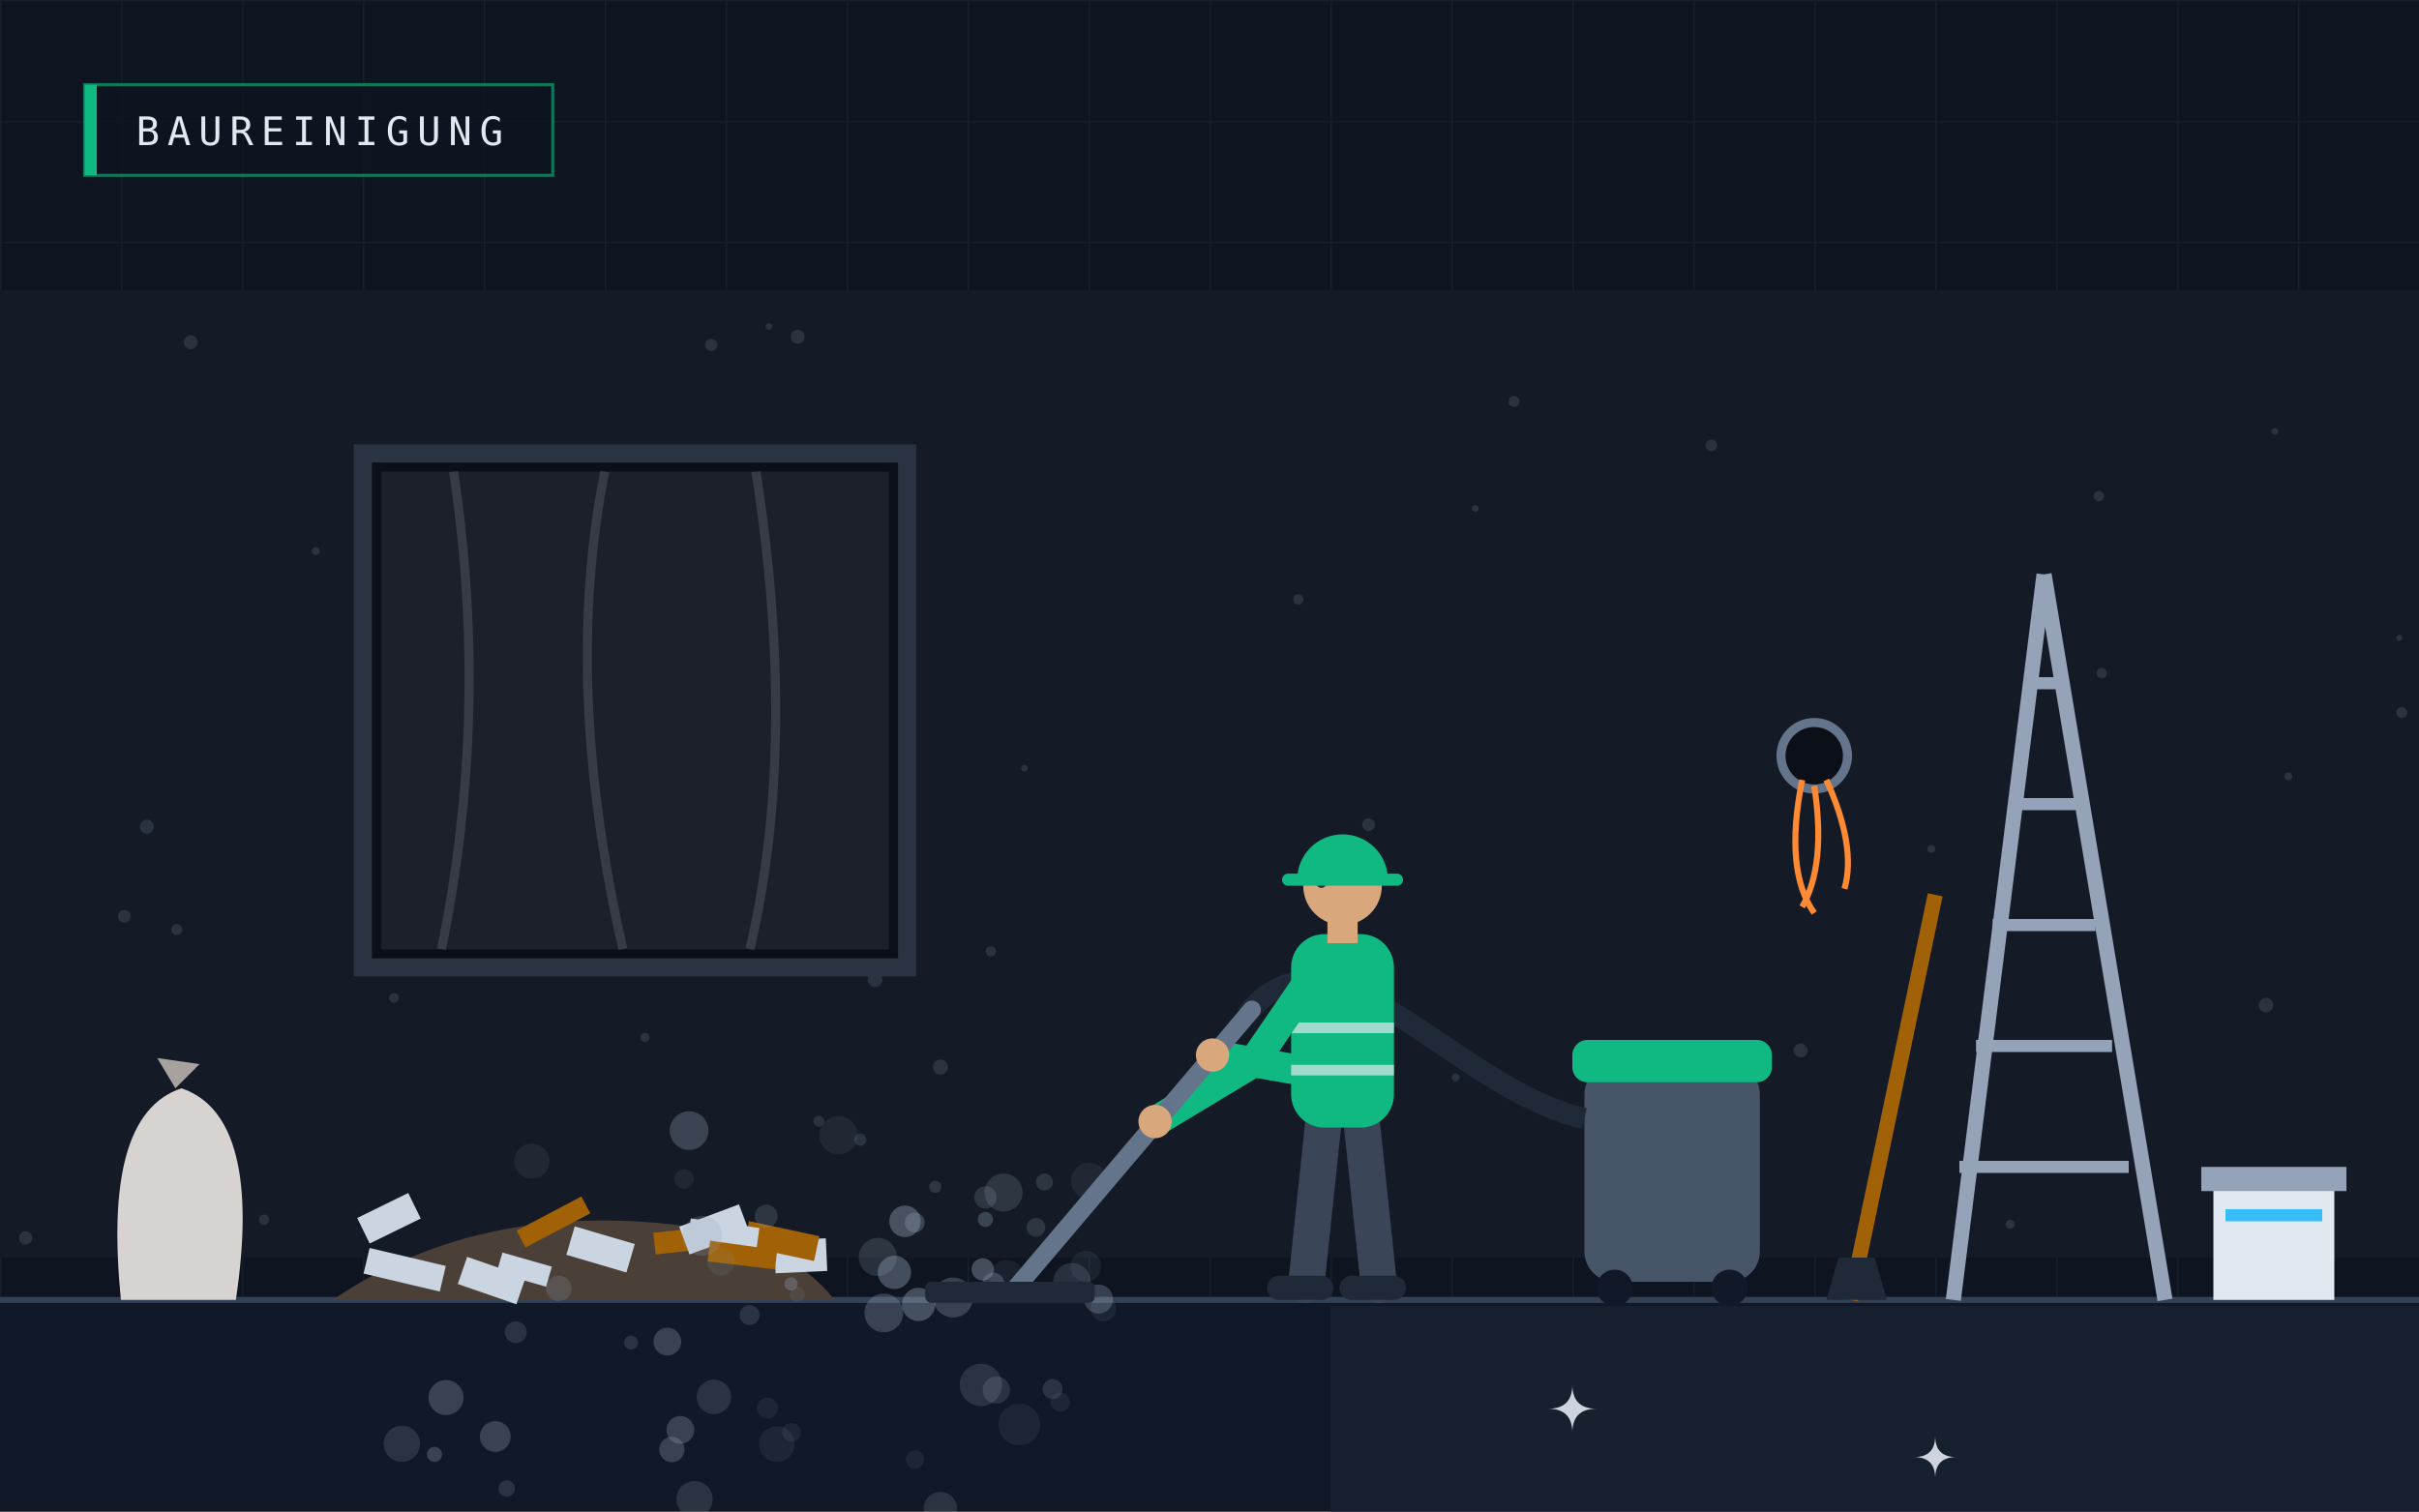
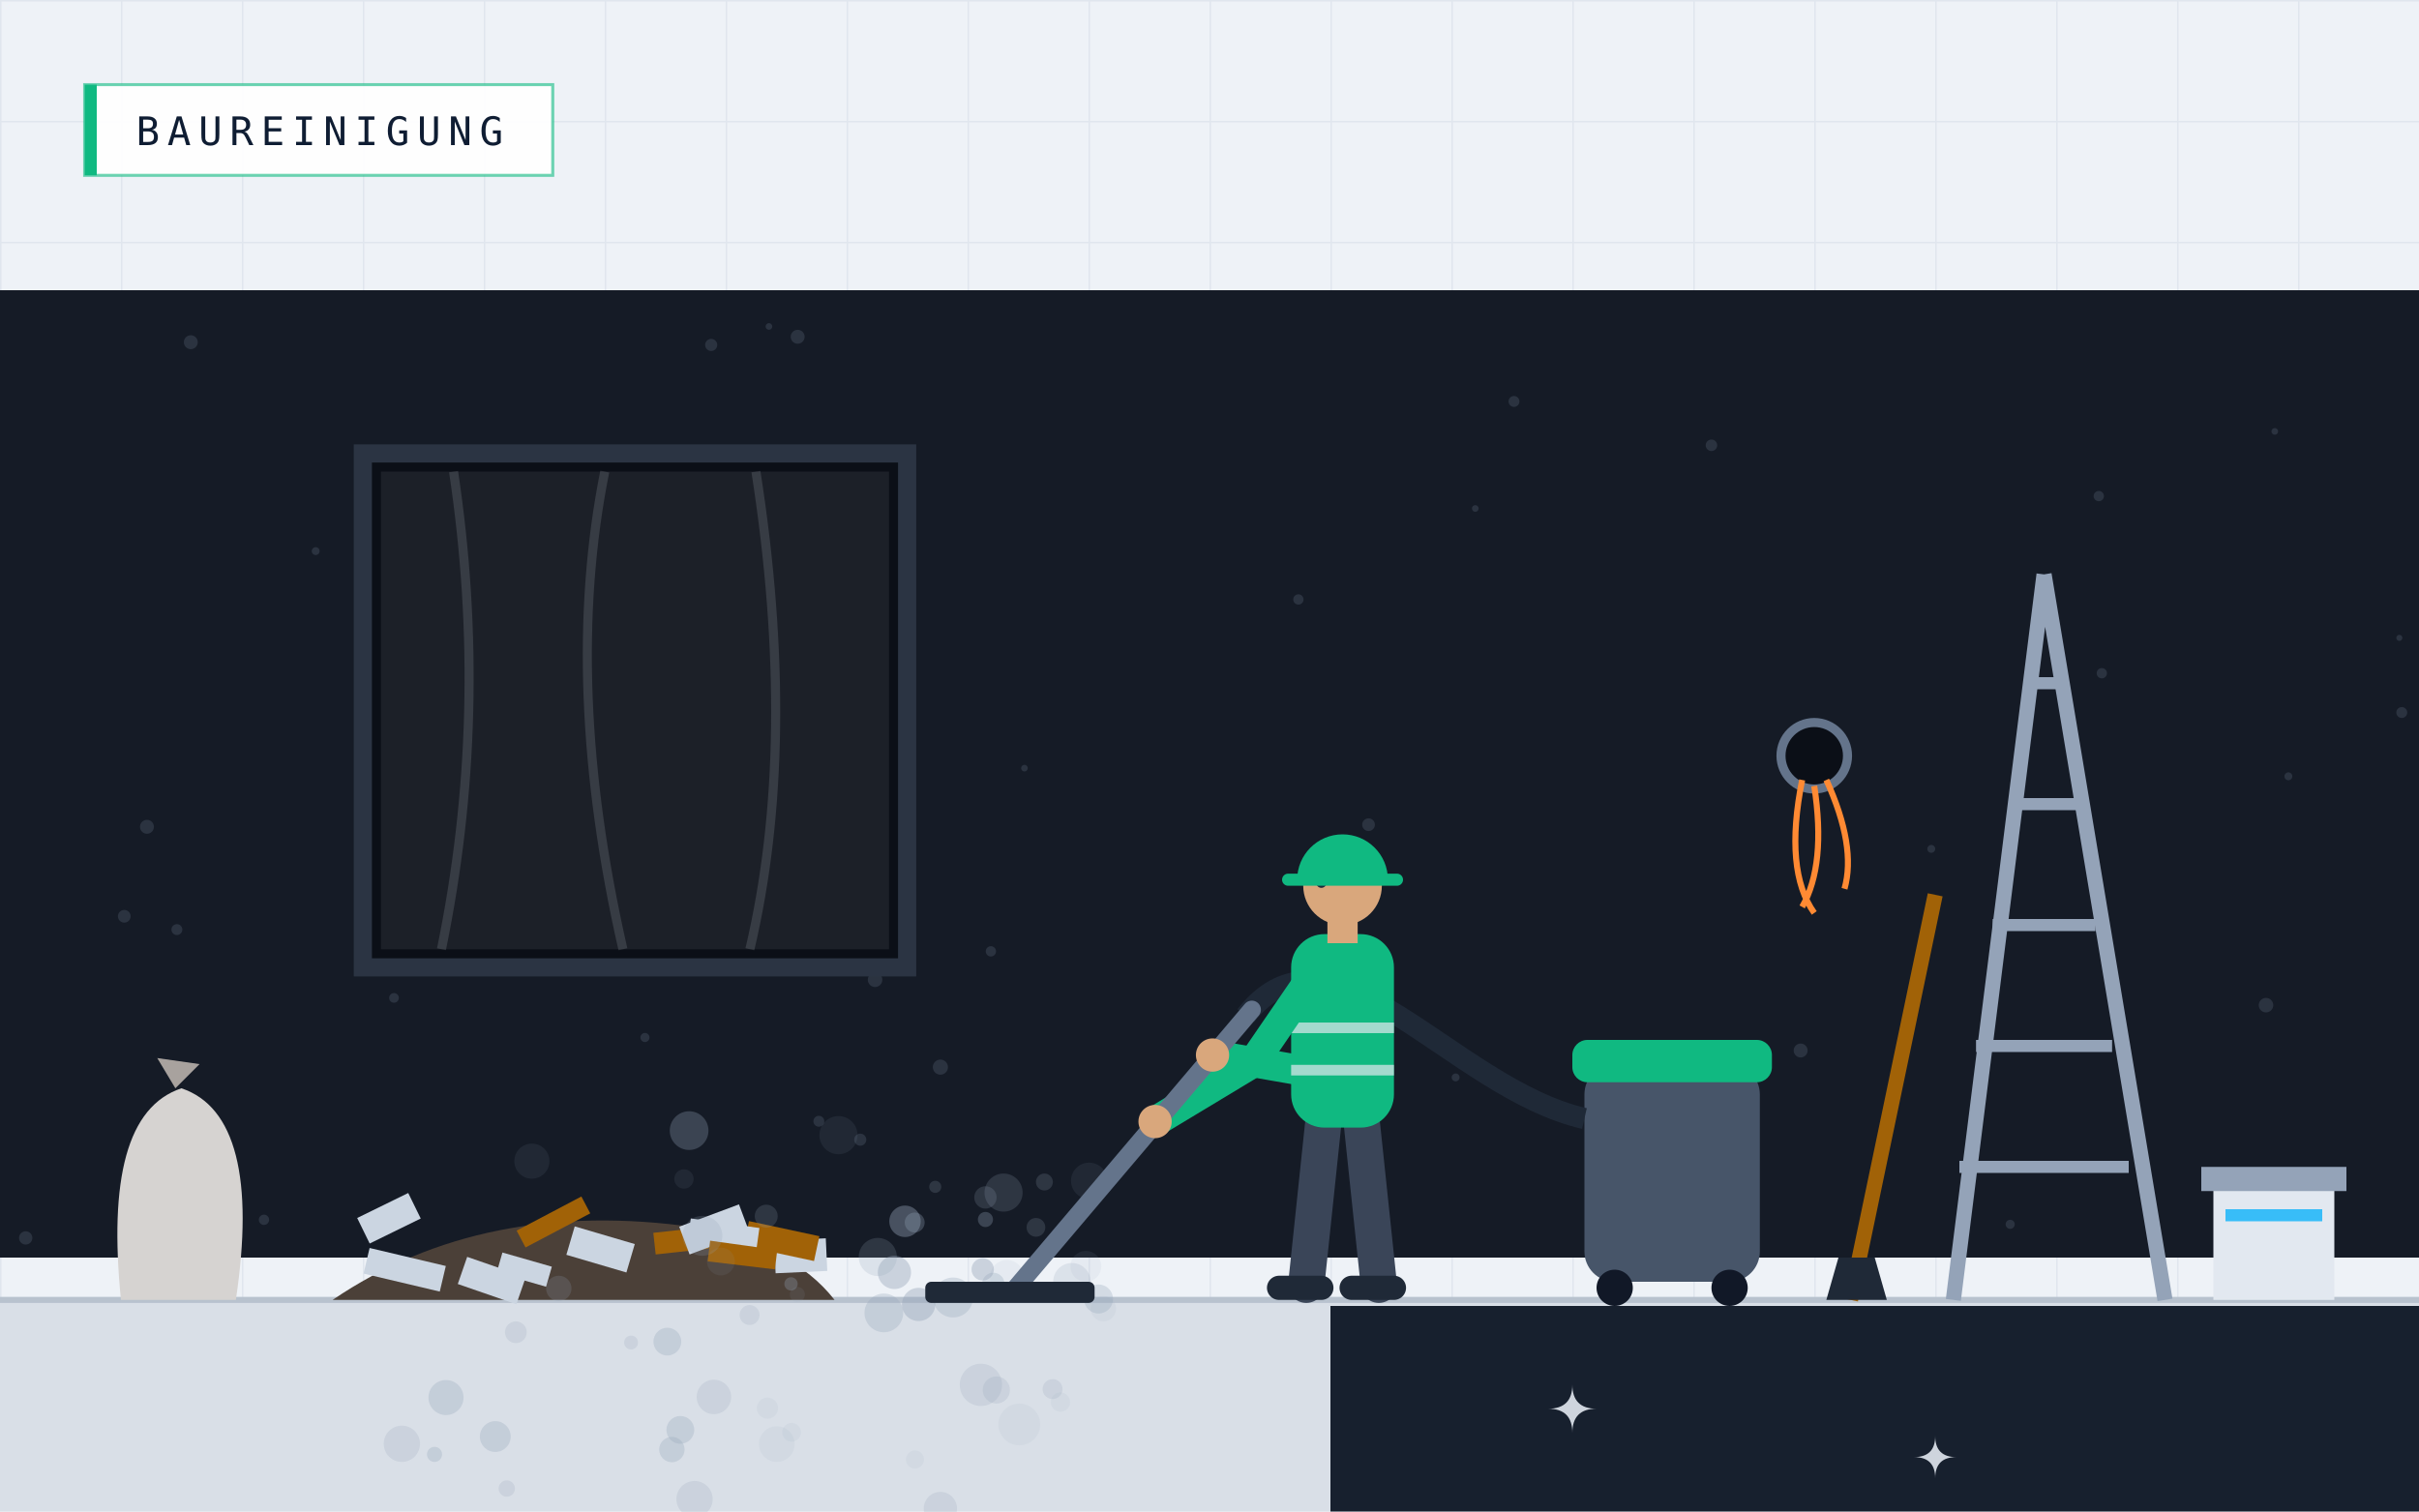
<svg xmlns="http://www.w3.org/2000/svg" viewBox="0 0 800 500" role="img" aria-label="BAUREINIGUNG">
  <defs>
    <pattern id="grid" width="40" height="40" patternUnits="userSpaceOnUse">
-       <path d="M40 0H0V40" fill="none" stroke="#fff" stroke-opacity=".045" />
+       <path d="M40 0H0V40" fill="none" stroke="#023066" stroke-opacity=".06" />
    </pattern>
  </defs>
-   <rect width="800" height="500" fill="#0e1420" />
+   <rect width="800" height="500" fill="#eef2f7" />
  <rect width="800" height="430" fill="url(#grid)" />
-   <rect y="430" width="800" height="70" fill="#111827" />
-   <path d="M0 430H800" stroke="#334155" stroke-width="2" />
+   <rect y="430" width="800" height="70" fill="#d9dfe7" />
+   <path d="M0 430H800" stroke="#b8c2ce" stroke-width="2" />
  <rect y="96" width="800" height="320" fill="#151b26" />
  <circle cx="452.6" cy="272.8" r="2.1" fill="#94a3b8" fill-opacity=".18" />
  <circle cx="8.5" cy="409.5" r="2.2" fill="#94a3b8" fill-opacity=".18" />
  <circle cx="146.8" cy="277.7" r="2.2" fill="#94a3b8" fill-opacity=".18" />
  <circle cx="752.3" cy="142.7" r="1.1" fill="#94a3b8" fill-opacity=".18" />
  <circle cx="327.7" cy="314.7" r="1.7" fill="#94a3b8" fill-opacity=".18" />
  <circle cx="695.1" cy="222.7" r="1.7" fill="#94a3b8" fill-opacity=".18" />
  <circle cx="63.1" cy="113.2" r="2.3" fill="#94a3b8" fill-opacity=".18" />
  <circle cx="289.4" cy="324.1" r="2.4" fill="#94a3b8" fill-opacity=".18" />
  <circle cx="595.5" cy="347.5" r="2.3" fill="#94a3b8" fill-opacity=".18" />
  <circle cx="263.8" cy="111.4" r="2.3" fill="#94a3b8" fill-opacity=".18" />
  <circle cx="481.4" cy="356.4" r="1.3" fill="#94a3b8" fill-opacity=".18" />
  <circle cx="793.5" cy="211" r="1" fill="#94a3b8" fill-opacity=".18" />
  <circle cx="429.4" cy="198.3" r="1.7" fill="#94a3b8" fill-opacity=".18" />
  <circle cx="266.4" cy="149" r="1.7" fill="#94a3b8" fill-opacity=".18" />
  <circle cx="566" cy="147.3" r="1.9" fill="#94a3b8" fill-opacity=".18" />
  <circle cx="400" cy="360.5" r="2" fill="#94a3b8" fill-opacity=".18" />
  <circle cx="487.9" cy="168.2" r="1.1" fill="#94a3b8" fill-opacity=".18" />
  <circle cx="794.3" cy="235.7" r="1.8" fill="#94a3b8" fill-opacity=".18" />
  <circle cx="537.2" cy="368.8" r="2" fill="#94a3b8" fill-opacity=".18" />
  <circle cx="213.3" cy="343.2" r="1.5" fill="#94a3b8" fill-opacity=".18" />
  <circle cx="749.4" cy="332.5" r="2.4" fill="#94a3b8" fill-opacity=".18" />
  <circle cx="756.8" cy="256.8" r="1.3" fill="#94a3b8" fill-opacity=".18" />
  <circle cx="284.5" cy="377" r="2" fill="#94a3b8" fill-opacity=".18" />
  <circle cx="122.7" cy="300.6" r="2.3" fill="#94a3b8" fill-opacity=".18" />
  <circle cx="235.2" cy="114.1" r="2" fill="#94a3b8" fill-opacity=".18" />
  <circle cx="87.3" cy="403.5" r="1.7" fill="#94a3b8" fill-opacity=".18" />
  <circle cx="311" cy="353" r="2.5" fill="#94a3b8" fill-opacity=".18" />
  <circle cx="664.8" cy="405" r="1.5" fill="#94a3b8" fill-opacity=".18" />
  <circle cx="104.4" cy="182.3" r="1.3" fill="#94a3b8" fill-opacity=".18" />
  <circle cx="58.5" cy="307.5" r="1.8" fill="#94a3b8" fill-opacity=".18" />
  <circle cx="130.3" cy="330.1" r="1.6" fill="#94a3b8" fill-opacity=".18" />
  <circle cx="338.8" cy="254.1" r="1.1" fill="#94a3b8" fill-opacity=".18" />
  <circle cx="638.7" cy="280.8" r="1.3" fill="#94a3b8" fill-opacity=".18" />
  <circle cx="254.3" cy="108" r="1.1" fill="#94a3b8" fill-opacity=".18" />
  <circle cx="48.6" cy="273.5" r="2.3" fill="#94a3b8" fill-opacity=".18" />
  <circle cx="452" cy="368.1" r="1.7" fill="#94a3b8" fill-opacity=".18" />
  <circle cx="270.8" cy="370.9" r="1.8" fill="#94a3b8" fill-opacity=".18" />
  <circle cx="694.1" cy="164.1" r="1.7" fill="#94a3b8" fill-opacity=".18" />
  <circle cx="500.7" cy="132.8" r="1.8" fill="#94a3b8" fill-opacity=".18" />
  <circle cx="41.1" cy="303.1" r="2.1" fill="#94a3b8" fill-opacity=".18" />
  <rect x="120" y="150" width="180" height="170" fill="#0b0f17" stroke="#2b3443" stroke-width="6" />
  <path d="M126 156h168v158h-168z" fill="#e2e8f0" fill-opacity=".08" />
  <path d="M150 156q12 80 -4 158M200 156q-14 70 6 158M250 156q14 90 -2 158" fill="none" stroke="#e2e8f0" stroke-opacity=".14" stroke-width="3" />
  <circle cx="600" cy="250" r="11" fill="#0b0f17" stroke="#64748b" stroke-width="3" />
  <path d="M596 258q-6 30 4 44M600 260q4 26 -4 40M604 258q10 22 6 36" fill="none" stroke="#ff8a33" stroke-width="2" />
  <path d="M676 190L646 430M676 190L716 430" stroke="#94a3b8" stroke-width="5" />
  <path d="M670 226h12" stroke="#94a3b8" stroke-width="4" />
  <path d="M664.5 266h23" stroke="#94a3b8" stroke-width="4" />
  <path d="M659 306h34" stroke="#94a3b8" stroke-width="4" />
  <path d="M653.5 346h45" stroke="#94a3b8" stroke-width="4" />
  <path d="M648 386h56" stroke="#94a3b8" stroke-width="4" />
  <rect x="732" y="392" width="40" height="38" fill="#e2e8f0" />
  <rect x="728" y="386" width="48" height="8" fill="#94a3b8" />
  <path d="M736 402h32" stroke="#38bdf8" stroke-width="4" />
  <path d="M40 430c-4 -40 2 -64 20 -70c18 6 24 30 18 70z" fill="#d6d3d1" />
  <path d="M58 360l-6 -10 14 2z" fill="#a8a29e" />
  <path d="M612 430L640 296" stroke="#a16207" stroke-width="5" />
  <path d="M604 430h20l-4 -14h-12z" fill="#1f2937" />
  <path d="M110 430Q160 396 230 406Q262 412 276 430z" fill="#4b4038" />
  <rect x="156.5" y="416.1" width="20.5" height="9.5" fill="#cbd5e1" transform="rotate(19.1 156.5 410)" />
  <rect x="121.6" y="402.1" width="18.8" height="9.4" fill="#cbd5e1" transform="rotate(-26.1 121.6 410)" />
  <rect x="167.4" y="414.5" width="17" height="6.9" fill="#cbd5e1" transform="rotate(16 167.4 410)" />
  <rect x="188.8" y="405.5" width="20.7" height="9.8" fill="#cbd5e1" transform="rotate(16.4 188.8 410)" />
  <rect x="256" y="410.4" width="17.1" height="10.8" fill="#cbd5e1" transform="rotate(-2.6 256 410)" />
  <rect x="216.3" y="407.8" width="17.6" height="7.2" fill="#a16207" transform="rotate(-6.3 216.3 410)" />
  <rect x="246.4" y="403.8" width="23.8" height="8.4" fill="#a16207" transform="rotate(12.1 246.4 410)" />
  <rect x="226.2" y="405.5" width="21.1" height="9.8" fill="#cbd5e1" transform="rotate(-20.5 226.2 410)" />
  <rect x="122.9" y="412.9" width="25.9" height="8.7" fill="#cbd5e1" transform="rotate(13.3 122.9 410)" />
  <rect x="234.9" y="410" width="22.4" height="7.3" fill="#a16207" transform="rotate(6.8 234.9 410)" />
  <rect x="227.5" y="403" width="22.9" height="6.4" fill="#cbd5e1" transform="rotate(7.9 227.5 410)" />
  <rect x="172.4" y="406.7" width="24.2" height="6.3" fill="#a16207" transform="rotate(-27.8 172.4 410)" />
  <rect x="440" y="432" width="360" height="68" fill="#17202e" />
  <circle cx="253.4" cy="402.3" r="3.8" fill="#94a3b8" fill-opacity="0.2" />
  <circle cx="225" cy="473" r="4.6" fill="#94a3b8" fill-opacity="0.3" />
  <circle cx="329.5" cy="459.8" r="4.5" fill="#94a3b8" fill-opacity="0.2" />
  <circle cx="342.6" cy="406" r="3.1" fill="#94a3b8" fill-opacity="0.2" />
  <circle cx="363.3" cy="429.7" r="4.8" fill="#94a3b8" fill-opacity="0.3" />
  <circle cx="337.1" cy="471.2" r="6.9" fill="#94a3b8" fill-opacity="0.1" />
  <circle cx="147.5" cy="462.3" r="5.8" fill="#94a3b8" fill-opacity="0.3" />
  <circle cx="238.4" cy="417.3" r="4.6" fill="#94a3b8" fill-opacity="0.1" />
  <circle cx="170.6" cy="440.7" r="3.6" fill="#94a3b8" fill-opacity="0.2" />
  <circle cx="143.7" cy="481.1" r="2.5" fill="#94a3b8" fill-opacity="0.3" />
  <circle cx="253.8" cy="465.8" r="3.5" fill="#94a3b8" fill-opacity="0.1" />
  <circle cx="236.1" cy="462.1" r="5.7" fill="#94a3b8" fill-opacity="0.2" />
  <circle cx="208.7" cy="444.1" r="2.3" fill="#94a3b8" fill-opacity="0.2" />
  <circle cx="226.2" cy="390" r="3.2" fill="#94a3b8" fill-opacity="0.1" />
  <circle cx="277.3" cy="375.5" r="6.3" fill="#94a3b8" fill-opacity="0.1" />
  <circle cx="261.6" cy="424.7" r="2.2" fill="#94a3b8" fill-opacity="0.3" />
  <circle cx="132.9" cy="477.6" r="6" fill="#94a3b8" fill-opacity="0.2" />
  <circle cx="324.4" cy="458.1" r="7" fill="#94a3b8" fill-opacity="0.2" />
  <circle cx="167.6" cy="492.4" r="2.7" fill="#94a3b8" fill-opacity="0.2" />
  <circle cx="302.5" cy="404.4" r="3.3" fill="#94a3b8" fill-opacity="0.3" />
  <circle cx="350.7" cy="463.8" r="3.2" fill="#94a3b8" fill-opacity="0.1" />
  <circle cx="290.3" cy="415.8" r="6.3" fill="#94a3b8" fill-opacity="0.2" />
  <circle cx="232.3" cy="408.8" r="6.6" fill="#94a3b8" fill-opacity="0.2" />
  <circle cx="163.8" cy="475.2" r="5.1" fill="#94a3b8" fill-opacity="0.3" />
  <circle cx="311" cy="499" r="5.5" fill="#94a3b8" fill-opacity="0.2" />
  <circle cx="222.2" cy="479.5" r="4.2" fill="#94a3b8" fill-opacity="0.3" />
  <circle cx="302.6" cy="482.8" r="3" fill="#94a3b8" fill-opacity="0.1" />
  <circle cx="263.7" cy="428.2" r="2.5" fill="#94a3b8" fill-opacity="0.1" />
  <circle cx="355.1" cy="426.5" r="2.4" fill="#94a3b8" fill-opacity="0.3" />
  <circle cx="247.9" cy="435" r="3.3" fill="#94a3b8" fill-opacity="0.2" />
  <circle cx="348.1" cy="459.5" r="3.3" fill="#94a3b8" fill-opacity="0.2" />
  <circle cx="292.3" cy="434.3" r="6.4" fill="#94a3b8" fill-opacity="0.3" />
  <circle cx="295.8" cy="510.1" r="4.6" fill="#94a3b8" fill-opacity="0.3" />
  <circle cx="220.7" cy="443.8" r="4.6" fill="#94a3b8" fill-opacity="0.3" />
  <circle cx="229.7" cy="495.9" r="6" fill="#94a3b8" fill-opacity="0.2" />
  <circle cx="261.8" cy="473.8" r="3.1" fill="#94a3b8" fill-opacity="0.1" />
  <circle cx="184.8" cy="426.2" r="4.2" fill="#94a3b8" fill-opacity="0.2" />
  <circle cx="227.9" cy="374" r="6.4" fill="#94a3b8" fill-opacity="0.3" />
  <circle cx="175.9" cy="384.1" r="5.8" fill="#94a3b8" fill-opacity="0.1" />
  <circle cx="256.9" cy="477.7" r="5.9" fill="#94a3b8" fill-opacity="0.1" />
  <circle cx="295.8" cy="420.9" r="5.5" fill="#94a3b8" fill-opacity="0.4" />
  <circle cx="328.5" cy="424.7" r="3.7" fill="#94a3b8" fill-opacity="0.3" />
  <circle cx="359.1" cy="418.9" r="5.1" fill="#94a3b8" fill-opacity="0.1" />
  <circle cx="325" cy="419.9" r="3.7" fill="#94a3b8" fill-opacity="0.4" />
  <circle cx="315.2" cy="429.2" r="6.6" fill="#94a3b8" fill-opacity="0.3" />
  <circle cx="331.9" cy="394.5" r="6.3" fill="#94a3b8" fill-opacity="0.2" />
  <circle cx="364.9" cy="432.9" r="4.2" fill="#94a3b8" fill-opacity="0.1" />
  <circle cx="345.4" cy="391" r="2.8" fill="#94a3b8" fill-opacity="0.2" />
  <circle cx="325.9" cy="403.4" r="2.5" fill="#94a3b8" fill-opacity="0.3" />
  <circle cx="303.8" cy="431.5" r="5.5" fill="#94a3b8" fill-opacity="0.4" />
  <circle cx="354.5" cy="424" r="6.2" fill="#94a3b8" fill-opacity="0.2" />
  <circle cx="299.3" cy="404" r="5.2" fill="#94a3b8" fill-opacity="0.4" />
  <circle cx="360.2" cy="390.6" r="6" fill="#94a3b8" fill-opacity="0.1" />
  <circle cx="333" cy="422.4" r="5.6" fill="#94a3b8" fill-opacity="0.1" />
  <circle cx="309.3" cy="392.6" r="2" fill="#94a3b8" fill-opacity="0.2" />
  <circle cx="325.9" cy="396.1" r="3.7" fill="#94a3b8" fill-opacity="0.2" />
  <rect x="524" y="352" width="58" height="72" rx="10" fill="#475569" />
  <rect x="520" y="344" width="66" height="14" rx="5" fill="#10b981" />
  <circle cx="534" cy="426" r="6" fill="#111827" />
  <circle cx="572" cy="426" r="6" fill="#111827" />
  <path d="M524 370C480 360 440 300 412 336" fill="none" stroke="#1f2937" stroke-width="7" />
  <g>
    <path d="M438 368L432 425M450 368L456 425" stroke="#3a4558" stroke-width="12" stroke-linecap="round" />
    <path d="M423 426h14M447 426h14" stroke="#1f2937" stroke-width="8" stroke-linecap="round" />
    <path d="M452 320L438.4 355.5L401 349" fill="none" stroke="#10b981" stroke-width="10" stroke-linecap="round" stroke-linejoin="round" />
    <rect x="427" y="309" width="34" height="64" rx="11" fill="#10b981" />
    <path d="M427 340h34M427 354h34" stroke="#e2e8f0" stroke-opacity=".7" stroke-width="3.5" />
    <rect x="439" y="304" width="10" height="8" fill="#d9a77c" />
    <circle cx="444" cy="293" r="13" fill="#d9a77c" />
    <circle cx="437" cy="292" r="1.7" fill="#1e293b" />
    <path d="M429 291a15 15 0 0 1 30 0z" fill="#10b981" />
    <path d="M426 291h36" stroke="#10b981" stroke-width="4" stroke-linecap="round" />
    <path d="M436 320L414.5 351.4L382 371" fill="none" stroke="#10b981" stroke-width="10" stroke-linecap="round" stroke-linejoin="round" />
  </g>
  <path d="M414 334L336 426" stroke="#64748b" stroke-width="6" stroke-linecap="round" />
  <rect x="306" y="424" width="56" height="7" rx="2" fill="#1f2937" />
  <circle cx="401" cy="349" r="5.5" fill="#d9a77c" />
  <circle cx="382" cy="371" r="5.5" fill="#d9a77c" />
  <path d="M520 458Q520 466 528 466Q520 466 520 474Q520 466 512 466Q520 466 520 458z" fill="#e2e8f0" fill-opacity="0.9" />
  <path d="M640 475Q640 482 647 482Q640 482 640 489Q640 482 633 482Q640 482 640 475z" fill="#e2e8f0" fill-opacity="0.9" />
  <g transform="translate(28 28)">
-     <rect width="154.8" height="30" fill="#0e1420" fill-opacity=".88" stroke="#10b981" stroke-opacity=".6" />
+     <rect width="154.8" height="30" fill="#fff" fill-opacity=".92" stroke="#10b981" stroke-opacity=".6" />
    <rect width="4" height="30" fill="#10b981" />
-     <text x="17" y="20" font-family="ui-monospace,SFMono-Regular,Menlo,Consolas,monospace" font-size="13" letter-spacing="2.5" fill="#e2e8f0">BAUREINIGUNG</text>
+     <text x="17" y="20" font-family="ui-monospace,SFMono-Regular,Menlo,Consolas,monospace" font-size="13" letter-spacing="2.5" fill="#0f1d33">BAUREINIGUNG</text>
  </g>
</svg>
